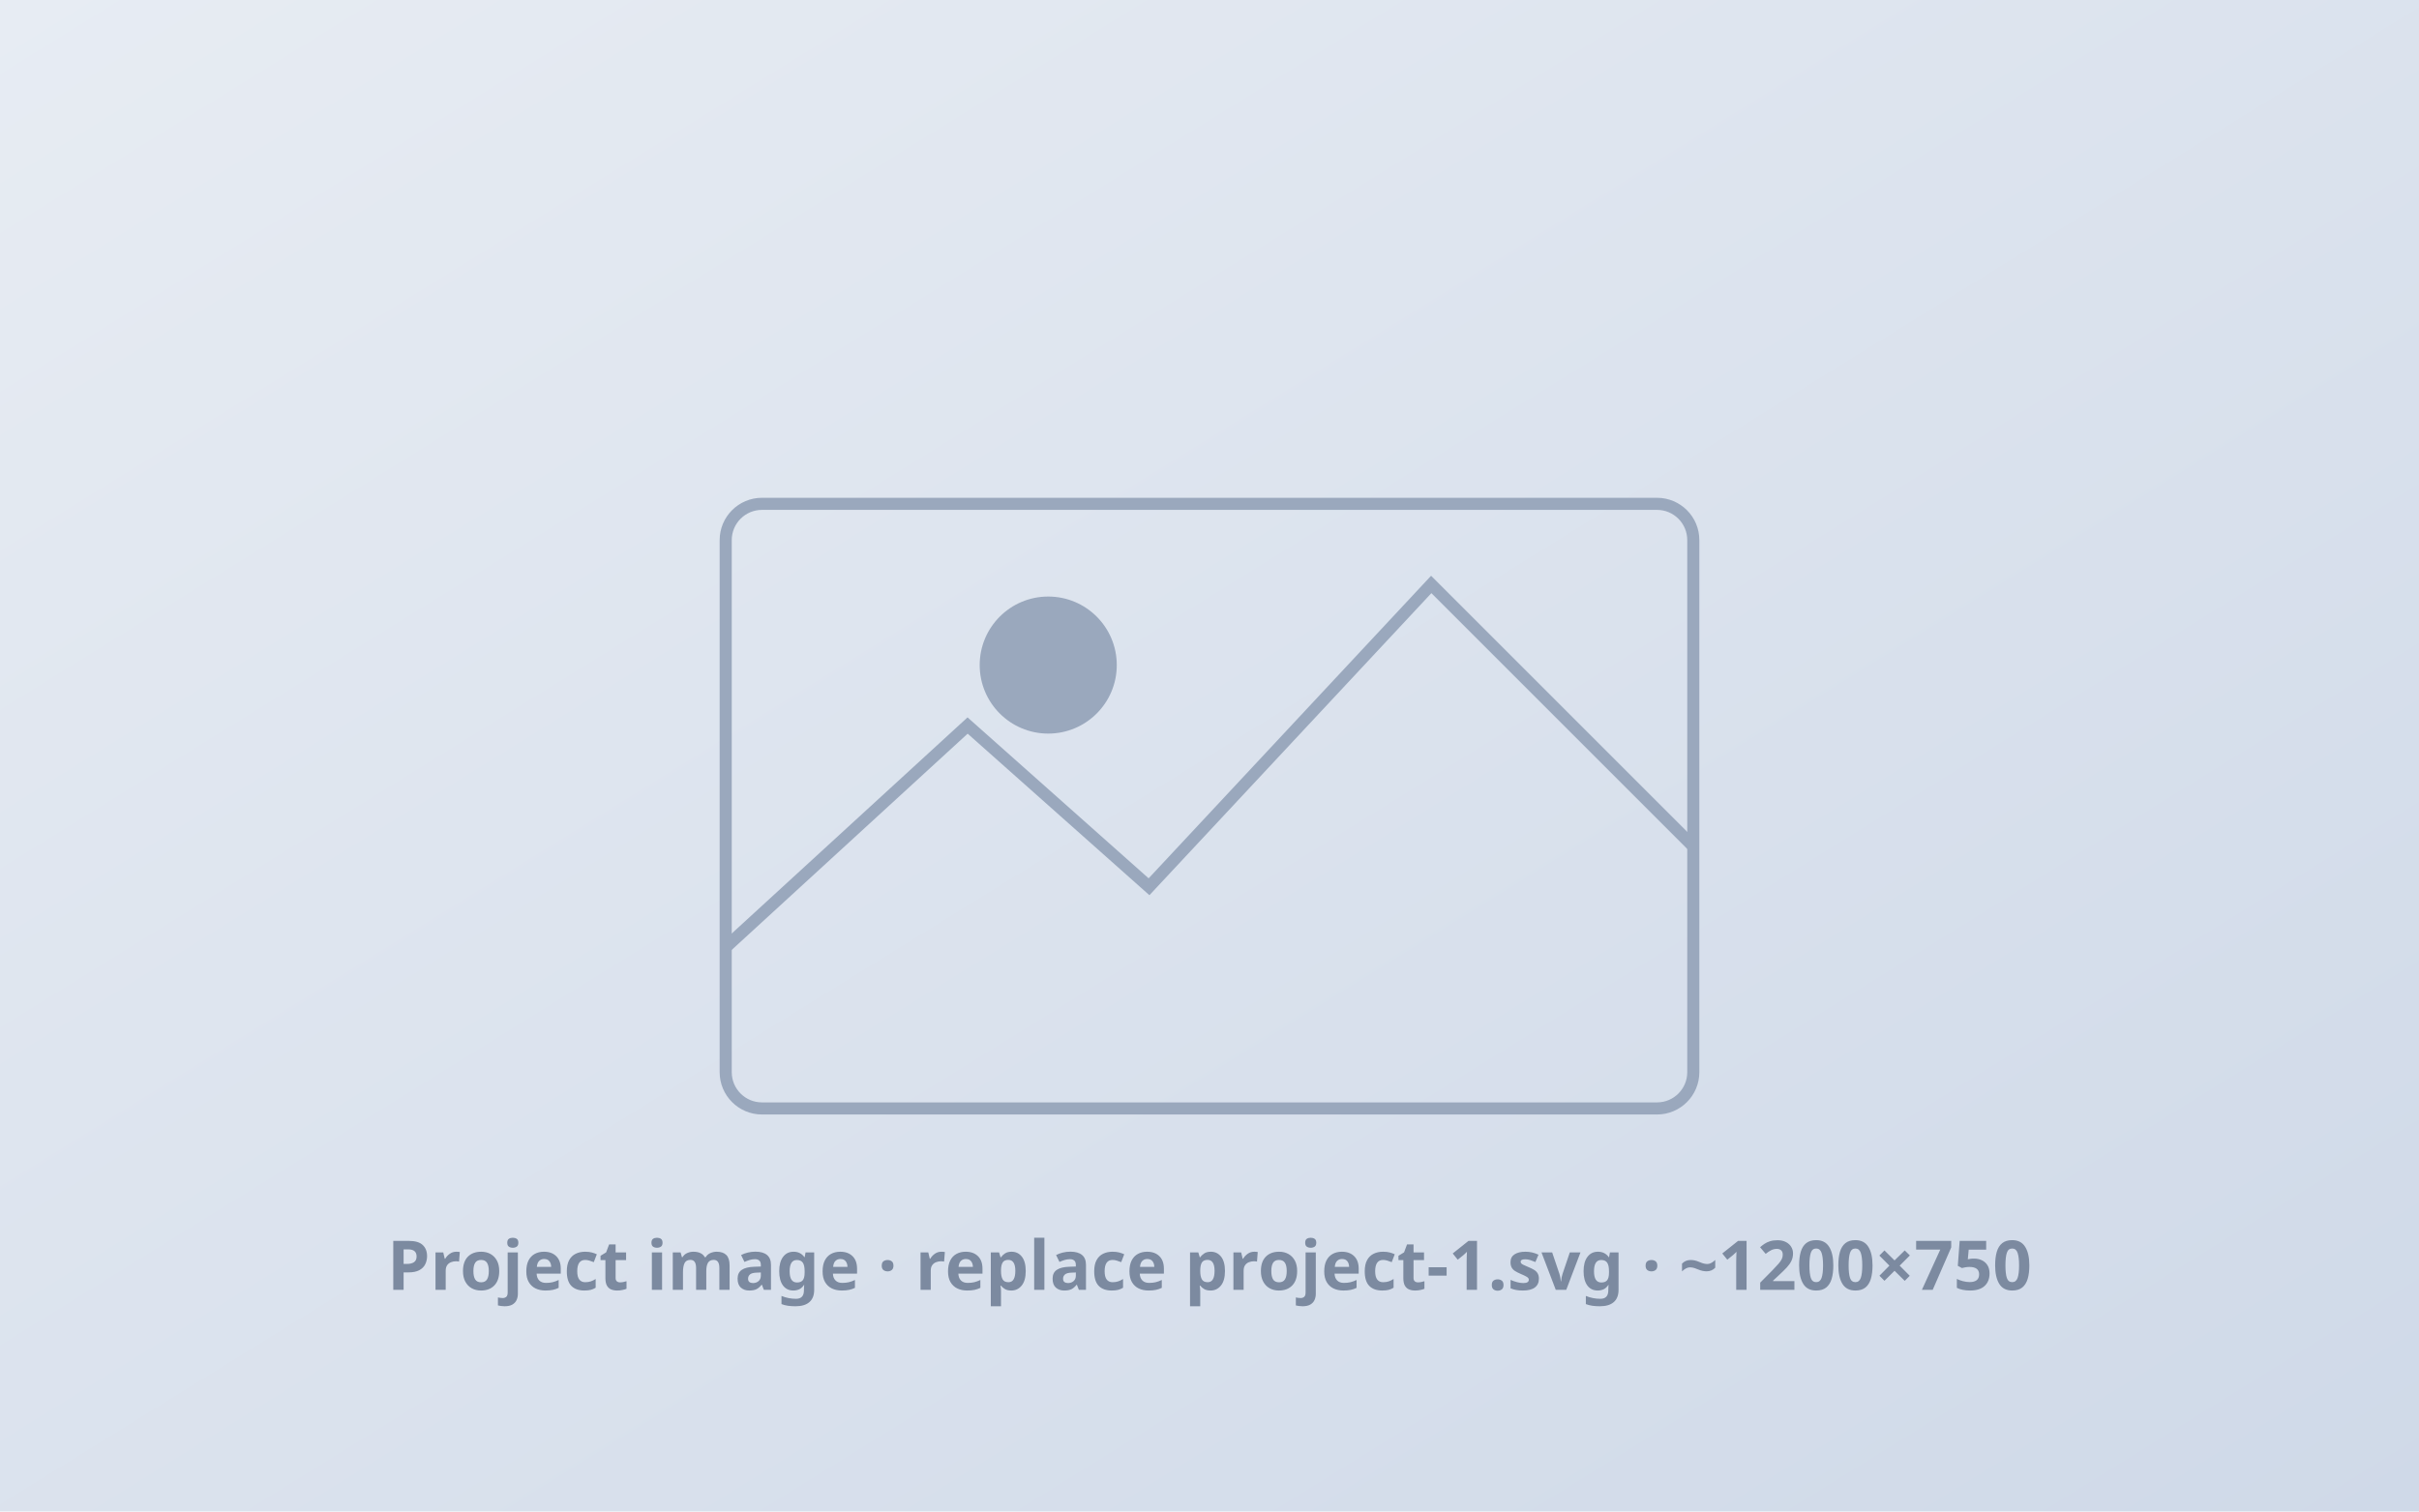
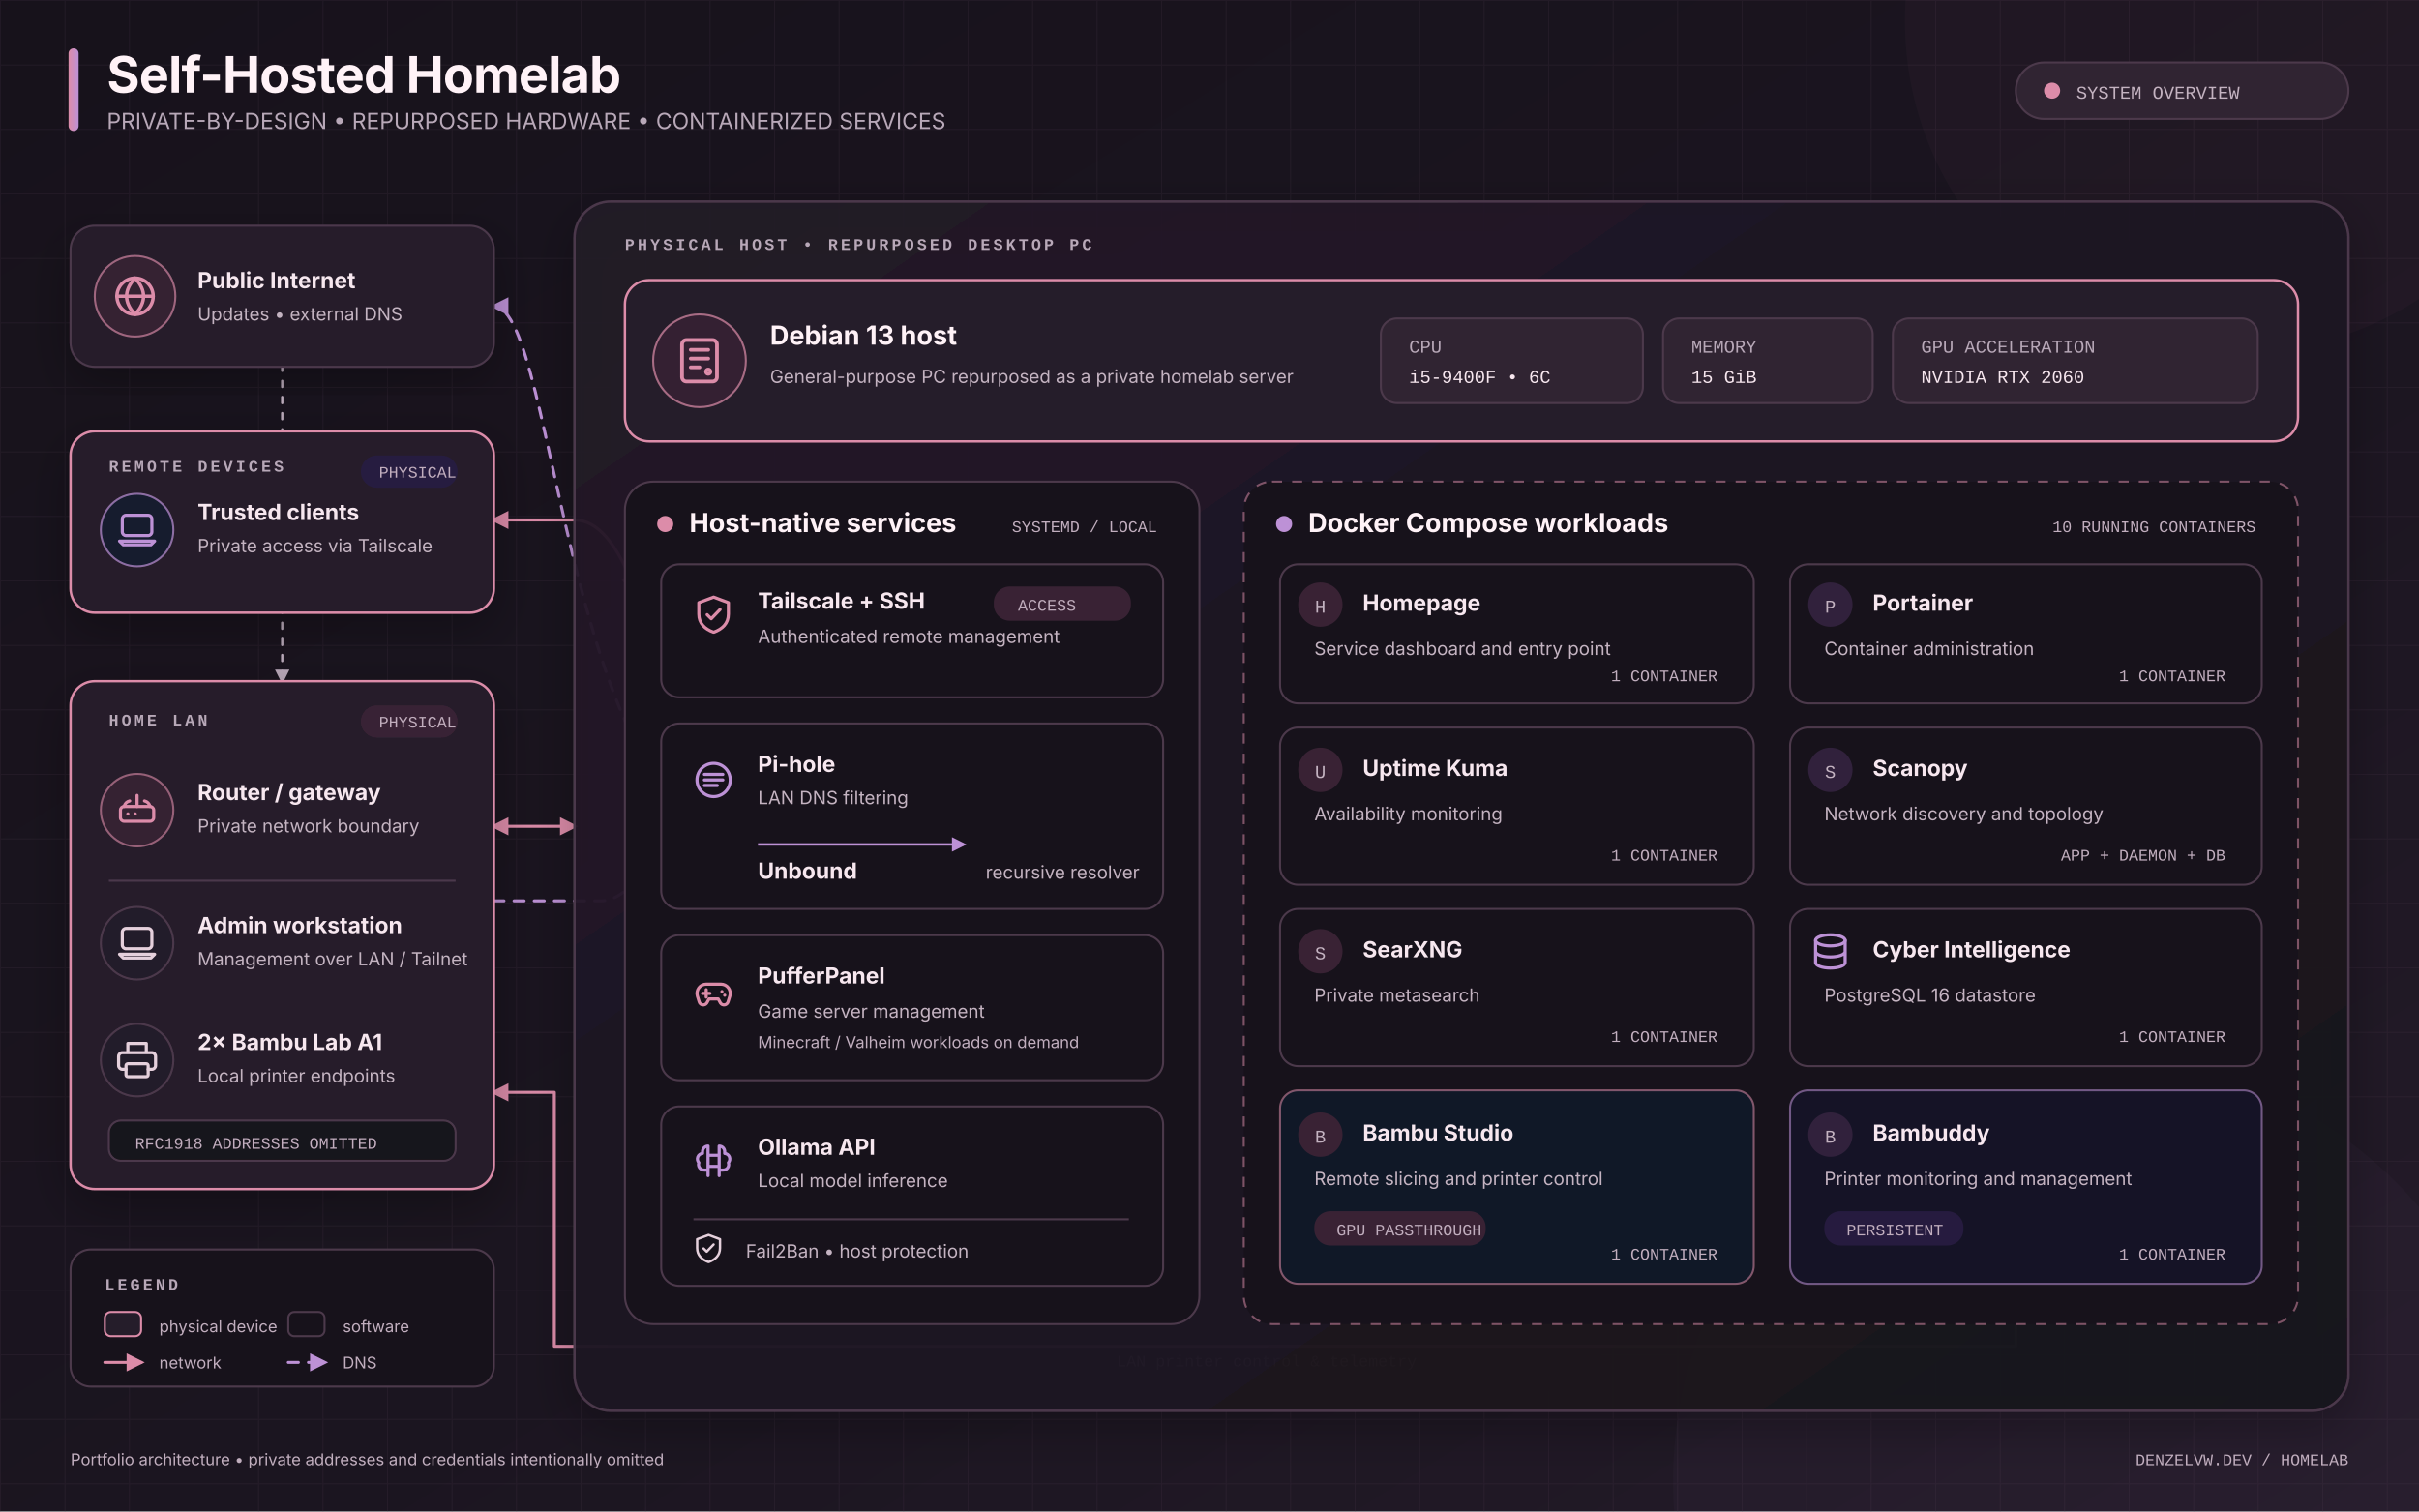
- <svg xmlns="http://www.w3.org/2000/svg" viewBox="0 0 1200 750" role="img" aria-label="Project image placeholder">
+ <svg xmlns="http://www.w3.org/2000/svg" width="1200" height="750" viewBox="0 0 1200 750" role="img" aria-labelledby="title desc">
  <defs>
-     <linearGradient id="g1" x1="0" y1="0" x2="1" y2="1">
-       <stop offset="0" stop-color="#e7ecf3" />
-       <stop offset="1" stop-color="#cfd9e8" />
+     <linearGradient id="bg" x1="0" y1="0" x2="1" y2="1">
+       <stop offset="0" stop-color="#17121b" />
+       <stop offset="0.56" stop-color="#1b1520" />
+       <stop offset="1" stop-color="#241b29" />
    </linearGradient>
+     <linearGradient id="hostFill" x1="0" y1="0" x2="1" y2="1">
+       <stop offset="0" stop-color="#241b29" stop-opacity="0.94" />
+       <stop offset="1" stop-color="#17121b" stop-opacity="0.98" />
+     </linearGradient>
+     <linearGradient id="accent" x1="0" y1="0" x2="1" y2="0">
+       <stop offset="0" stop-color="#dc8ca9" />
+       <stop offset="1" stop-color="#bd91d6" />
+     </linearGradient>
+     <pattern id="grid" width="32" height="32" patternUnits="userSpaceOnUse">
+       <path d="M32 0H0V32" fill="none" stroke="#4c394b" stroke-opacity="0.20" stroke-width="1" />
+     </pattern>
+     <filter id="shadow" x="-20%" y="-20%" width="140%" height="140%">
+       <feDropShadow dx="0" dy="8" stdDeviation="12" flood-color="#000" flood-opacity="0.28" />
+     </filter>
+     <filter id="softGlow" x="-40%" y="-40%" width="180%" height="180%">
+       <feGaussianBlur stdDeviation="4" result="blur" />
+       <feMerge>
+         <feMergeNode in="blur" />
+         <feMergeNode in="SourceGraphic" />
+       </feMerge>
+     </filter>
+     <marker id="arrowBlue" viewBox="0 0 10 10" refX="8" refY="5" markerWidth="6" markerHeight="6" orient="auto-start-reverse">
+       <path d="M0 0L10 5L0 10Z" fill="#dc8ca9" />
+     </marker>
+     <marker id="arrowPurple" viewBox="0 0 10 10" refX="8" refY="5" markerWidth="6" markerHeight="6" orient="auto-start-reverse">
+       <path d="M0 0L10 5L0 10Z" fill="#bd91d6" />
+     </marker>
+     <marker id="arrowGray" viewBox="0 0 10 10" refX="8" refY="5" markerWidth="6" markerHeight="6" orient="auto-start-reverse">
+       <path d="M0 0L10 5L0 10Z" fill="#b8a8b8" />
+     </marker>
+     <symbol id="i-globe" viewBox="0 0 24 24">
+       <circle cx="12" cy="12" r="9" />
+       <path d="M3 12h18M12 3c3 3.2 4.2 6.2 4.2 9S15 17.8 12 21M12 3C9 6.2 7.8 9.2 7.8 12S9 17.8 12 21" />
+     </symbol>
+     <symbol id="i-laptop" viewBox="0 0 24 24">
+       <rect x="4" y="4" width="16" height="11" rx="2" />
+       <path d="M2.5 18h19l-2 2h-15z" />
+     </symbol>
+     <symbol id="i-router" viewBox="0 0 24 24">
+       <rect x="3" y="10" width="18" height="8" rx="2" />
+       <path d="M7 14h.01M11 14h.01M16 7c1.6.4 2.6 1.4 3 3M8 7c-1.6.4-2.6 1.4-3 3M12 4v6" />
+     </symbol>
+     <symbol id="i-printer" viewBox="0 0 24 24">
+       <path d="M7 8V3h10v5M6 17H4a2 2 0 0 1-2-2v-5a2 2 0 0 1 2-2h16a2 2 0 0 1 2 2v5a2 2 0 0 1-2 2h-2" />
+       <rect x="6" y="14" width="12" height="7" rx="1" />
+     </symbol>
+     <symbol id="i-pc" viewBox="0 0 24 24">
+       <rect x="4" y="2.5" width="16" height="19" rx="2" />
+       <path d="M8 7h8M8 11h8M8 15h4" />
+       <circle cx="16" cy="17" r="1" />
+     </symbol>
+     <symbol id="i-cube" viewBox="0 0 24 24">
+       <path d="M12 2.5l8 4.5v10l-8 4.5L4 17V7zM4.5 7.2L12 12l7.5-4.8M12 12v9" />
+     </symbol>
+     <symbol id="i-shield" viewBox="0 0 24 24">
+       <path d="M12 2.5l8 3v6.2c0 5-3.2 8.1-8 9.8-4.8-1.7-8-4.8-8-9.8V5.5z" />
+       <path d="M8.5 12l2.2 2.2 4.8-5" />
+     </symbol>
+     <symbol id="i-db" viewBox="0 0 24 24">
+       <ellipse cx="12" cy="5" rx="8" ry="3" />
+       <path d="M4 5v6c0 1.7 3.6 3 8 3s8-1.3 8-3V5M4 11v6c0 1.7 3.6 3 8 3s8-1.3 8-3v-6" />
+     </symbol>
+     <symbol id="i-dns" viewBox="0 0 24 24">
+       <circle cx="12" cy="12" r="9" />
+       <path d="M7 9h10M7 12h10M7 15h7" />
+     </symbol>
+     <symbol id="i-game" viewBox="0 0 24 24">
+       <path d="M8 8h8a5 5 0 0 1 4.8 6.4l-1 3.2a2.3 2.3 0 0 1-4.1.6L14.5 16h-5l-1.2 2.2a2.3 2.3 0 0 1-4.1-.6l-1-3.2A5 5 0 0 1 8 8z" />
+       <path d="M8 11v4M6 13h4M16.5 12h.01M18 14h.01" />
+     </symbol>
+     <symbol id="i-ai" viewBox="0 0 24 24">
+       <path d="M9 4a3 3 0 0 0-3 3v1a3 3 0 0 0-2 5 3 3 0 0 0 3 4h2M15 4a3 3 0 0 1 3 3v1a3 3 0 0 1 2 5 3 3 0 0 1-3 4h-2M9 4v16M15 4v16M9 9h6M9 15h6" />
+     </symbol>
  </defs>
-   <rect width="1200" height="750" fill="url(#g1)" />
-   <g fill="none" stroke="#9aa8bd" stroke-width="6">
-     <rect x="360" y="250" width="480" height="300" rx="18" />
-     <path d="M360 470l120-110 90 80 140-150 130 130" />
-   </g>
-   <circle cx="520" cy="330" r="34" fill="#9aa8bd" />
-   <text x="600" y="640" text-anchor="middle" font-family="system-ui, sans-serif" font-size="34" font-weight="600" fill="#7c8aa0">Project image · replace project-1.svg · ~1200×750</text>
+   <style>
+     .sans{font-family:-apple-system,BlinkMacSystemFont,"Segoe UI",Inter,Arial,sans-serif}
+     .mono{font-family:"SFMono-Regular",Consolas,"Liberation Mono",monospace}
+     .title{font-size:25px;font-weight:700;fill:#fff2f7;letter-spacing:-.35px}
+     .subtitle{font-size:11px;fill:#b8a8b8}
+     .eyebrow{font-size:8px;font-weight:700;letter-spacing:1.5px;fill:#b8a8b8}
+     .section{font-size:13px;font-weight:650;fill:#fff2f7}
+     .label{font-size:11px;font-weight:650;fill:#f7e7ef}
+     .small{font-size:9px;fill:#c4b3c1}
+     .tiny{font-size:8px;fill:#c1aebe}
+     .card{fill:#251d2a;stroke:#4c394b;stroke-width:1}
+     .physical{fill:#251d2a;stroke:#dc8ca9;stroke-width:1.2}
+     .service{fill:#17121b;stroke:#4c394b;stroke-width:1}
+     .service:hover{stroke:#dc8ca9}
+     .icon{fill:none;stroke:#e5d0dc;stroke-width:1.7;stroke-linecap:round;stroke-linejoin:round}
+     .iconBlue{fill:none;stroke:#dc8ca9;stroke-width:1.7;stroke-linecap:round;stroke-linejoin:round}
+     .iconPurple{fill:none;stroke:#bd91d6;stroke-width:1.7;stroke-linecap:round;stroke-linejoin:round}
+     .flow{fill:none;stroke:#dc8ca9;stroke-width:1.5;stroke-linecap:round;stroke-linejoin:round;marker-end:url(#arrowBlue)}
+     .flowBoth{fill:none;stroke:#dc8ca9;stroke-width:1.5;stroke-linecap:round;stroke-linejoin:round;marker-start:url(#arrowBlue);marker-end:url(#arrowBlue)}
+     .dns{fill:none;stroke:#bd91d6;stroke-width:1.5;stroke-dasharray:5 5;stroke-linecap:round;marker-end:url(#arrowPurple)}
+     .link{fill:none;stroke:#b8a8b8;stroke-width:1.2;stroke-dasharray:3 5;stroke-linecap:round;marker-end:url(#arrowGray)}
+     .pill{fill:#302432;stroke:#4c394b;stroke-width:1}
+   </style>
+   <rect width="1200" height="750" fill="url(#bg)" />
+   <rect width="1200" height="750" fill="url(#grid)" />
+   <circle cx="1110" cy="10" r="165" fill="#dc8ca9" opacity="0.035" />
+   <circle cx="1040" cy="735" r="210" fill="#bd91d6" opacity="0.03" />
+   <rect x="34" y="24" width="5" height="41" rx="2.5" fill="url(#accent)" />
+   <text x="53" y="46" class="sans title">Self-Hosted Homelab</text>
+   <text x="53" y="64" class="sans subtitle">PRIVATE-BY-DESIGN • REPURPOSED HARDWARE • CONTAINERIZED SERVICES</text>
+   <rect x="1000" y="31" width="165" height="28" rx="14" class="pill" />
+   <circle cx="1018" cy="45" r="4" fill="#dc8ca9" />
+   <text x="1030" y="49" class="mono small" fill="#e5d0dc">SYSTEM OVERVIEW</text>
+   <path d="M140 181V338" class="link" />
+   <path d="M245 258H285Q302 258 315 293" class="flowBoth" />
+   <path d="M245 410H285" class="flowBoth" />
+   <path d="M245 447H298Q315 447 330 409" class="dns" />
+   <path d="M382 424C280 424 277 152 245 152" class="dns" />
+   <path d="M245 542H275V668H1000V625" class="flowBoth" />
+   <text x="554" y="678" class="mono tiny" fill="#d5bdd0">LAN printer control &amp; telemetry</text>
+   <g filter="url(#shadow)">
+     <rect x="35" y="112" width="210" height="70" rx="12" class="card" />
+     <circle cx="67" cy="147" r="20" fill="#342032" stroke="#dc8ca9" stroke-opacity=".65" />
+     <use href="#i-globe" x="55" y="135" width="24" height="24" class="iconBlue" />
+     <text x="98" y="143" class="sans label">Public Internet</text>
+     <text x="98" y="159" class="sans small">Updates • external DNS</text>
+   </g>
+   <g filter="url(#shadow)">
+     <rect x="35" y="214" width="210" height="90" rx="12" class="physical" />
+     <text x="54" y="234" class="mono eyebrow">REMOTE DEVICES</text>
+     <circle cx="68" cy="263" r="18" fill="#141b2d" stroke="#bd91d6" stroke-opacity=".7" />
+     <use href="#i-laptop" x="57" y="252" width="22" height="22" class="iconPurple" />
+     <text x="98" y="258" class="sans label">Trusted clients</text>
+     <text x="98" y="274" class="sans small">Private access via Tailscale</text>
+     <rect x="179" y="226" width="48" height="16" rx="8" fill="#261b3f" />
+     <text x="188" y="237" class="mono tiny" fill="#e4b7e9">PHYSICAL</text>
+   </g>
+   <g filter="url(#shadow)">
+     <rect x="35" y="338" width="210" height="252" rx="12" class="physical" />
+     <text x="54" y="360" class="mono eyebrow">HOME LAN</text>
+     <rect x="179" y="350" width="48" height="16" rx="8" fill="#392234" />
+     <text x="188" y="361" class="mono tiny" fill="#f2b0c7">PHYSICAL</text>
+     <circle cx="68" cy="402" r="18" fill="#342032" stroke="#dc8ca9" stroke-opacity=".6" />
+     <use href="#i-router" x="57" y="391" width="22" height="22" class="iconBlue" />
+     <text x="98" y="397" class="sans label">Router / gateway</text>
+     <text x="98" y="413" class="sans small">Private network boundary</text>
+     <path d="M54 437H226" stroke="#4c394b" />
+     <circle cx="68" cy="468" r="18" fill="#241b29" stroke="#4c394b" />
+     <use href="#i-laptop" x="57" y="457" width="22" height="22" class="icon" />
+     <text x="98" y="463" class="sans label">Admin workstation</text>
+     <text x="98" y="479" class="sans small">Management over LAN / Tailnet</text>
+     <circle cx="68" cy="526" r="18" fill="#241b29" stroke="#4c394b" />
+     <use href="#i-printer" x="57" y="515" width="22" height="22" class="icon" />
+     <text x="98" y="521" class="sans label">2× Bambu Lab A1</text>
+     <text x="98" y="537" class="sans small">Local printer endpoints</text>
+     <rect x="54" y="556" width="172" height="20" rx="6" fill="#17121b" stroke="#4c394b" />
+     <text x="67" y="570" class="mono tiny">RFC1918 ADDRESSES OMITTED</text>
+   </g>
+   <rect x="285" y="100" width="880" height="600" rx="18" fill="url(#hostFill)" stroke="#4c394b" stroke-width="1.2" filter="url(#shadow)" />
+   <path d="M303 101H1147" stroke="url(#accent)" stroke-width="2" opacity=".8" />
+   <text x="310" y="124" class="mono eyebrow">PHYSICAL HOST • REPURPOSED DESKTOP PC</text>
+   <rect x="310" y="139" width="830" height="80" rx="12" class="physical" />
+   <circle cx="347" cy="179" r="23" fill="#342032" stroke="#dc8ca9" stroke-opacity=".7" />
+   <use href="#i-pc" x="334" y="166" width="26" height="26" class="iconBlue" />
+   <text x="382" y="171" class="sans section">Debian 13 host</text>
+   <text x="382" y="190" class="sans small">General-purpose PC repurposed as a private homelab server</text>
+   <g class="mono small">
+     <rect x="685" y="158" width="130" height="42" rx="8" class="pill" />
+     <text x="699" y="175" fill="#b8a8b8">CPU</text>
+     <text x="699" y="190" fill="#f7e7ef">i5-9400F • 6C</text>
+     <rect x="825" y="158" width="104" height="42" rx="8" class="pill" />
+     <text x="839" y="175" fill="#b8a8b8">MEMORY</text>
+     <text x="839" y="190" fill="#f7e7ef">15 GiB</text>
+     <rect x="939" y="158" width="181" height="42" rx="8" class="pill" />
+     <text x="953" y="175" fill="#b8a8b8">GPU ACCELERATION</text>
+     <text x="953" y="190" fill="#f7e7ef">NVIDIA RTX 2060</text>
+   </g>
+   <rect x="310" y="239" width="285" height="418" rx="14" fill="#17121b" stroke="#4c394b" />
+   <circle cx="330" cy="260" r="4" fill="#dc8ca9" />
+   <text x="342" y="264" class="sans section">Host-native services</text>
+   <text x="574" y="264" text-anchor="end" class="mono tiny">SYSTEMD / LOCAL</text>
+   <rect x="328" y="280" width="249" height="66" rx="9" class="service" />
+   <use href="#i-shield" x="343" y="294" width="22" height="22" class="iconBlue" />
+   <text x="376" y="302" class="sans label">Tailscale + SSH</text>
+   <text x="376" y="319" class="sans small">Authenticated remote management</text>
+   <rect x="493" y="291" width="68" height="17" rx="8" fill="#392234" />
+   <text x="505" y="303" class="mono tiny" fill="#f2b0c7">ACCESS</text>
+   <rect x="328" y="359" width="249" height="92" rx="9" class="service" />
+   <use href="#i-dns" x="343" y="376" width="22" height="22" class="iconPurple" />
+   <text x="376" y="383" class="sans label">Pi-hole</text>
+   <text x="376" y="399" class="sans small">LAN DNS filtering</text>
+   <path d="M376 419H478" stroke="#bd91d6" stroke-width="1.2" marker-end="url(#arrowPurple)" />
+   <text x="376" y="436" class="sans label">Unbound</text>
+   <text x="489" y="436" class="sans small">recursive resolver</text>
+   <rect x="328" y="464" width="249" height="72" rx="9" class="service" />
+   <use href="#i-game" x="343" y="481" width="22" height="22" class="iconBlue" />
+   <text x="376" y="488" class="sans label">PufferPanel</text>
+   <text x="376" y="505" class="sans small">Game server management</text>
+   <text x="376" y="520" class="sans tiny">Minecraft / Valheim workloads on demand</text>
+   <rect x="328" y="549" width="249" height="89" rx="9" class="service" />
+   <use href="#i-ai" x="343" y="565" width="22" height="22" class="iconPurple" />
+   <text x="376" y="573" class="sans label">Ollama API</text>
+   <text x="376" y="589" class="sans small">Local model inference</text>
+   <path d="M344 605H560" stroke="#4c394b" />
+   <use href="#i-shield" x="343" y="611" width="17" height="17" class="icon" />
+   <text x="370" y="624" class="sans small">Fail2Ban • host protection</text>
+   <rect x="617" y="239" width="523" height="418" rx="14" fill="#17121b" stroke="#dc8ca9" stroke-opacity=".52" stroke-dasharray="5 5" />
+   <circle cx="637" cy="260" r="4" fill="#bd91d6" />
+   <text x="649" y="264" class="sans section">Docker Compose workloads</text>
+   <text x="1119" y="264" text-anchor="end" class="mono tiny">10 RUNNING CONTAINERS</text>
+   <g>
+     <rect x="635" y="280" width="235" height="69" rx="9" class="service" />
+     <circle cx="655" cy="300" r="11" fill="#392234" />
+     <text x="655" y="304" text-anchor="middle" class="mono small" fill="#dc8ca9">H</text>
+     <text x="676" y="303" class="sans label">Homepage</text>
+     <text x="652" y="325" class="sans small">Service dashboard and entry point</text>
+     <text x="852" y="338" text-anchor="end" class="mono tiny">1 CONTAINER</text>
+   </g>
+   <g>
+     <rect x="888" y="280" width="234" height="69" rx="9" class="service" />
+     <circle cx="908" cy="300" r="11" fill="#31213c" />
+     <text x="908" y="304" text-anchor="middle" class="mono small" fill="#bd91d6">P</text>
+     <text x="929" y="303" class="sans label">Portainer</text>
+     <text x="905" y="325" class="sans small">Container administration</text>
+     <text x="1104" y="338" text-anchor="end" class="mono tiny">1 CONTAINER</text>
+   </g>
+   <g>
+     <rect x="635" y="361" width="235" height="78" rx="9" class="service" />
+     <circle cx="655" cy="382" r="11" fill="#392234" />
+     <text x="655" y="386" text-anchor="middle" class="mono small" fill="#dc8ca9">U</text>
+     <text x="676" y="385" class="sans label">Uptime Kuma</text>
+     <text x="652" y="407" class="sans small">Availability monitoring</text>
+     <text x="852" y="427" text-anchor="end" class="mono tiny">1 CONTAINER</text>
+   </g>
+   <g>
+     <rect x="888" y="361" width="234" height="78" rx="9" class="service" />
+     <circle cx="908" cy="382" r="11" fill="#31213c" />
+     <text x="908" y="386" text-anchor="middle" class="mono small" fill="#bd91d6">S</text>
+     <text x="929" y="385" class="sans label">Scanopy</text>
+     <text x="905" y="407" class="sans small">Network discovery and topology</text>
+     <text x="1104" y="427" text-anchor="end" class="mono tiny">APP + DAEMON + DB</text>
+   </g>
+   <g>
+     <rect x="635" y="451" width="235" height="78" rx="9" class="service" />
+     <circle cx="655" cy="472" r="11" fill="#392234" />
+     <text x="655" y="476" text-anchor="middle" class="mono small" fill="#dc8ca9">S</text>
+     <text x="676" y="475" class="sans label">SearXNG</text>
+     <text x="652" y="497" class="sans small">Private metasearch</text>
+     <text x="852" y="517" text-anchor="end" class="mono tiny">1 CONTAINER</text>
+   </g>
+   <g>
+     <rect x="888" y="451" width="234" height="78" rx="9" class="service" />
+     <use href="#i-db" x="897" y="462" width="22" height="22" class="iconPurple" />
+     <text x="929" y="475" class="sans label">Cyber Intelligence</text>
+     <text x="905" y="497" class="sans small">PostgreSQL 16 datastore</text>
+     <text x="1104" y="517" text-anchor="end" class="mono tiny">1 CONTAINER</text>
+   </g>
+   <g>
+     <rect x="635" y="541" width="235" height="96" rx="9" fill="#101827" stroke="#dc8ca9" stroke-opacity=".55" />
+     <circle cx="655" cy="563" r="11" fill="#392234" />
+     <text x="655" y="567" text-anchor="middle" class="mono small" fill="#dc8ca9">B</text>
+     <text x="676" y="566" class="sans label">Bambu Studio</text>
+     <text x="652" y="588" class="sans small">Remote slicing and printer control</text>
+     <rect x="652" y="601" width="85" height="17" rx="8" fill="#392234" />
+     <text x="663" y="613" class="mono tiny" fill="#f2b0c7">GPU PASSTHROUGH</text>
+     <text x="852" y="625" text-anchor="end" class="mono tiny">1 CONTAINER</text>
+   </g>
+   <g>
+     <rect x="888" y="541" width="234" height="96" rx="9" fill="#151326" stroke="#bd91d6" stroke-opacity=".55" />
+     <circle cx="908" cy="563" r="11" fill="#31213c" />
+     <text x="908" y="567" text-anchor="middle" class="mono small" fill="#bd91d6">B</text>
+     <text x="929" y="566" class="sans label">Bambuddy</text>
+     <text x="905" y="588" class="sans small">Printer monitoring and management</text>
+     <rect x="905" y="601" width="69" height="17" rx="8" fill="#261b3f" />
+     <text x="916" y="613" class="mono tiny" fill="#e4b7e9">PERSISTENT</text>
+     <text x="1104" y="625" text-anchor="end" class="mono tiny">1 CONTAINER</text>
+   </g>
+   <g>
+     <rect x="35" y="620" width="210" height="68" rx="10" fill="#17121b" stroke="#4c394b" />
+     <text x="52" y="640" class="mono eyebrow">LEGEND</text>
+     <rect x="52" y="651" width="18" height="12" rx="3" fill="#251d2a" stroke="#dc8ca9" />
+     <text x="79" y="661" class="sans tiny">physical device</text>
+     <rect x="143" y="651" width="18" height="12" rx="3" class="service" />
+     <text x="170" y="661" class="sans tiny">software</text>
+     <path d="M52 676H70" class="flow" />
+     <text x="79" y="679" class="sans tiny">network</text>
+     <path d="M143 676H161" class="dns" />
+     <text x="170" y="679" class="sans tiny">DNS</text>
+   </g>
+   <text x="35" y="727" class="sans tiny">Portfolio architecture • private addresses and credentials intentionally omitted</text>
+   <text x="1165" y="727" text-anchor="end" class="mono tiny">DENZELVW.DEV / HOMELAB</text>
</svg>
